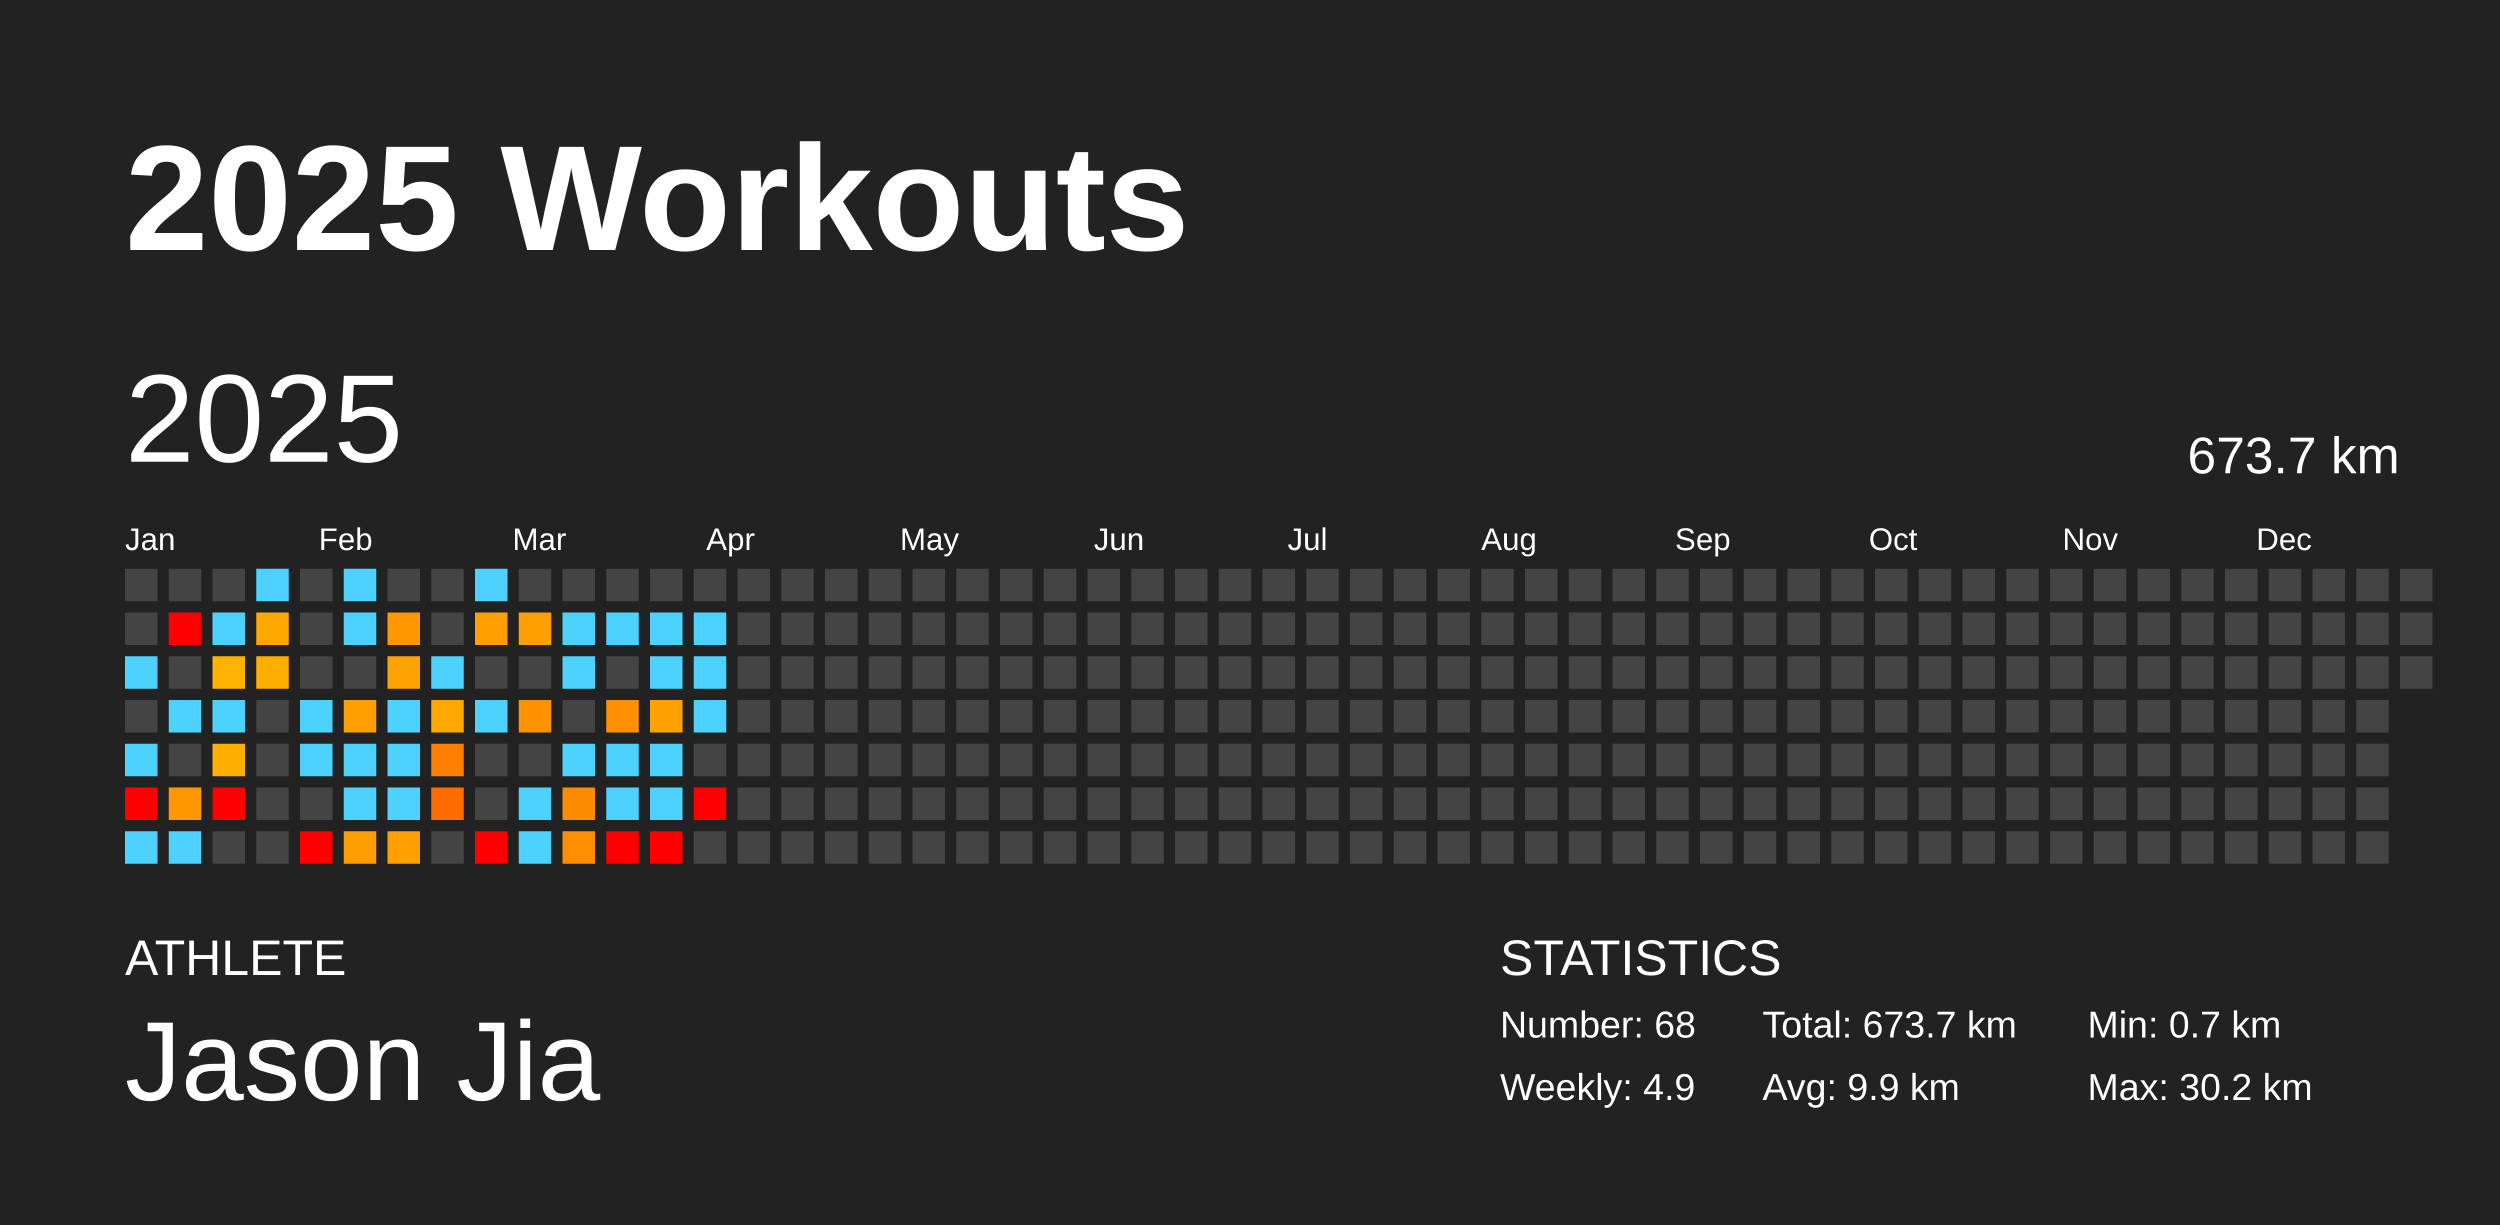
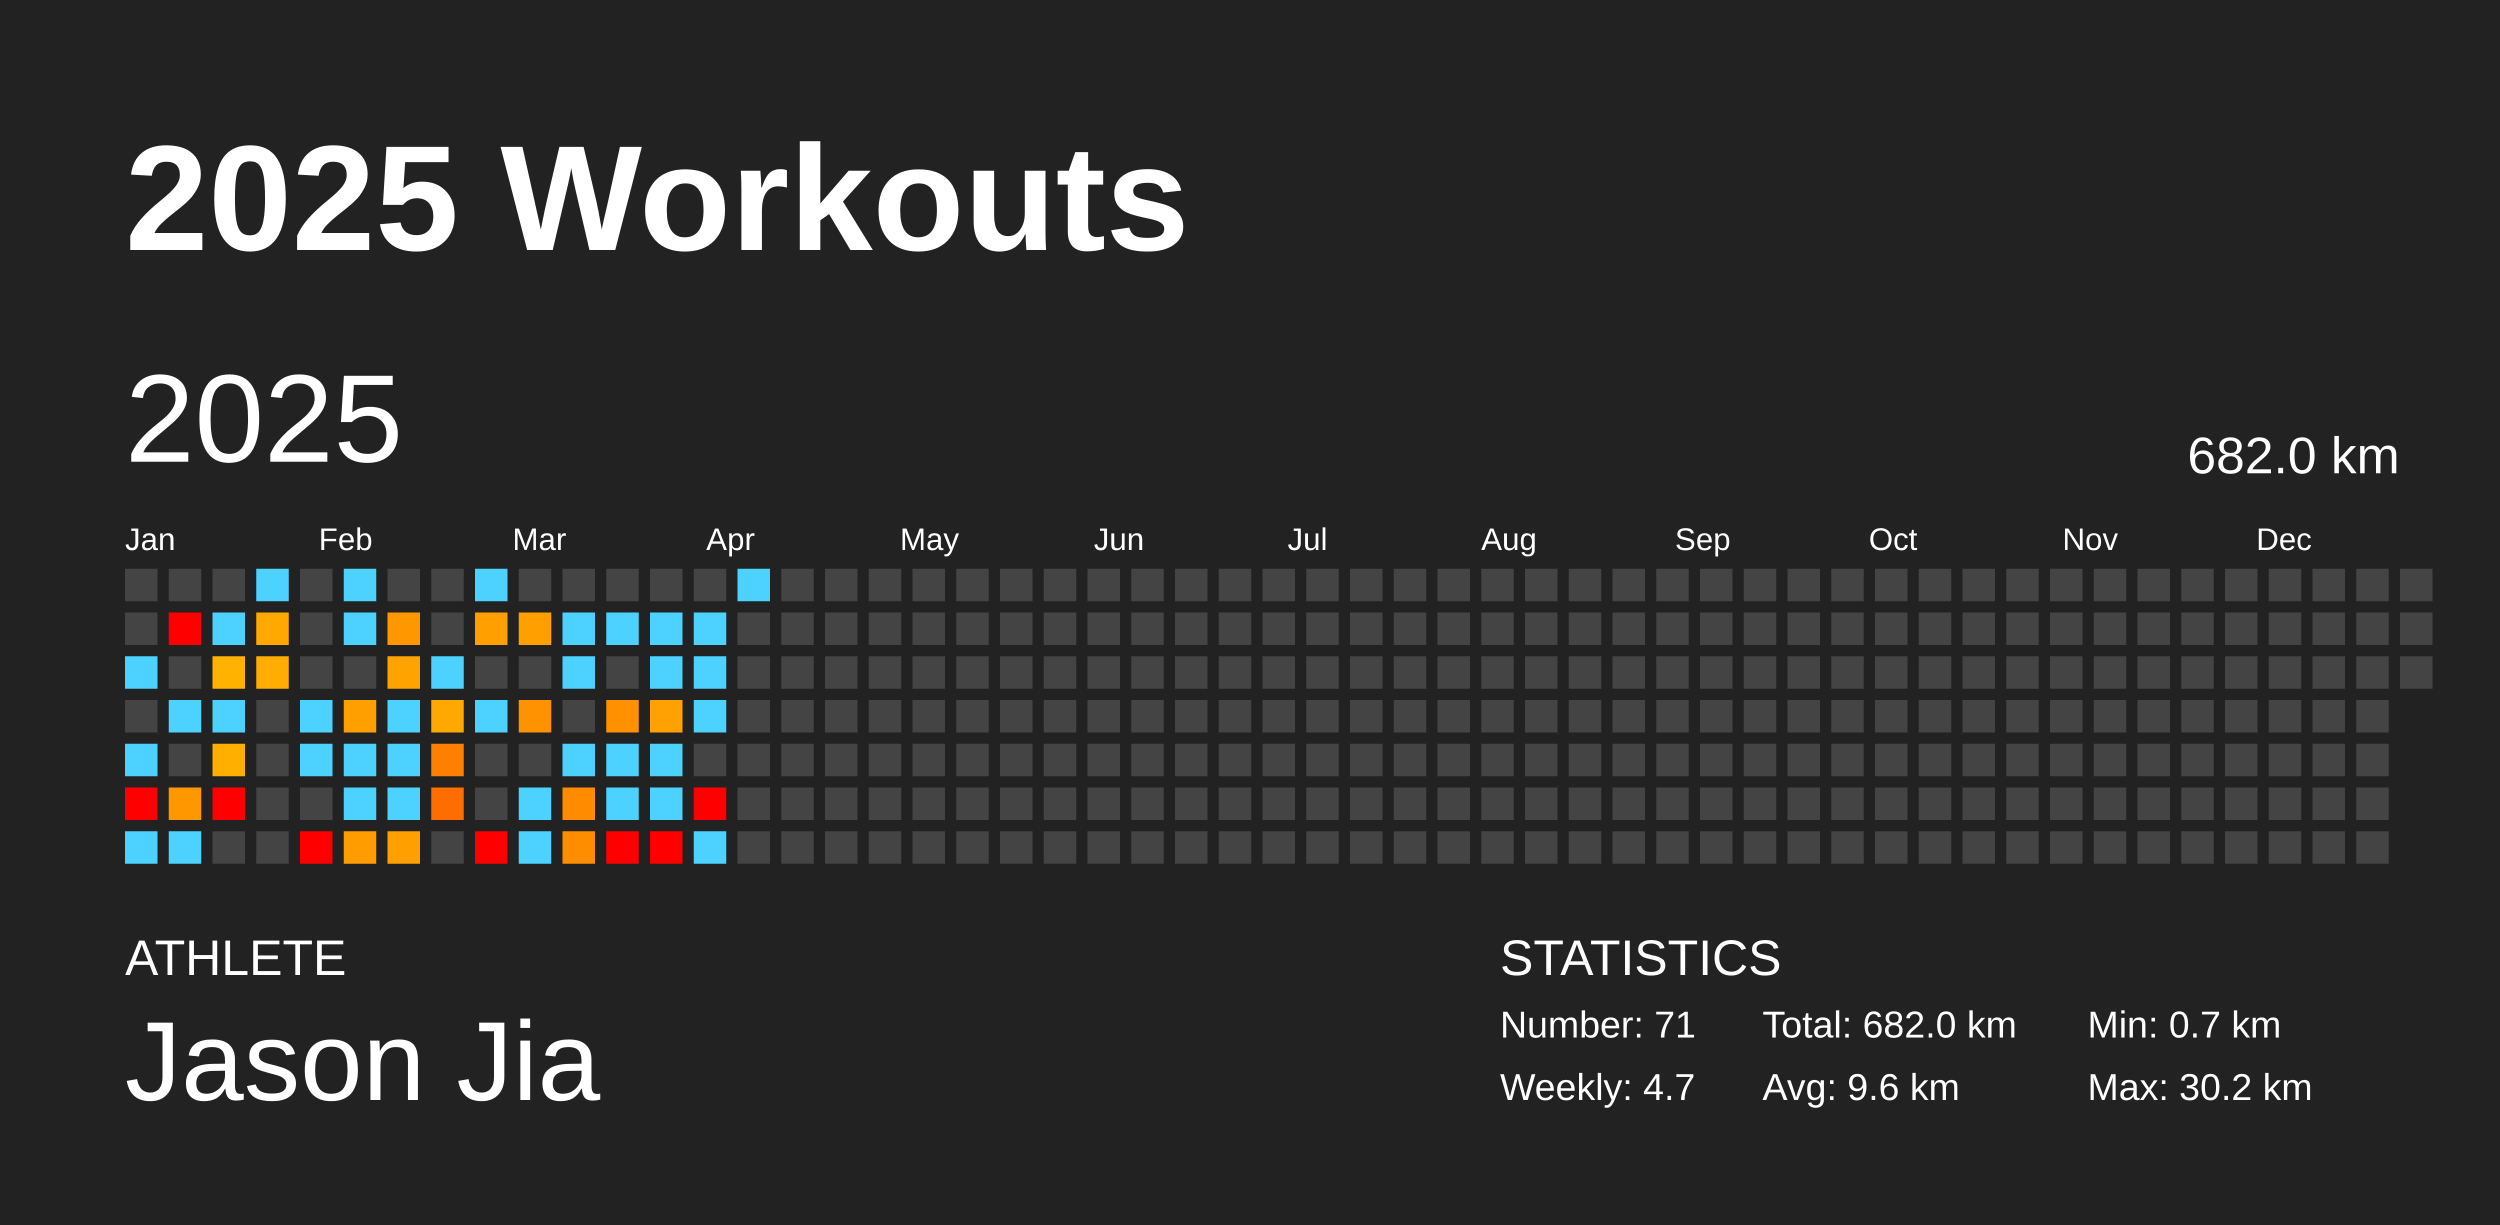
<svg xmlns="http://www.w3.org/2000/svg" baseProfile="full" height="98mm" version="1.1" viewBox="0,0,200,98" width="200mm">
  <defs />
  <rect fill="#222222" height="98" width="200" x="0" y="0" />
  <text fill="#FFFFFF" style="font-size:12px; font-family:Arial; font-weight:bold;" x="10" y="20">2025 Workouts</text>
  <text fill="#FFFFFF" style="font-size:4px; font-family:Arial" x="10" y="78">ATHLETE</text>
  <text fill="#FFFFFF" style="font-size:9px; font-family:Arial" x="10" y="88">Jason Jia</text>
  <text fill="#FFFFFF" style="font-size:4px; font-family:Arial" x="120" y="78">STATISTICS</text>
-   <text fill="#FFFFFF" style="font-size:3px; font-family:Arial" x="120" y="83">Number: 68</text>
-   <text fill="#FFFFFF" style="font-size:3px; font-family:Arial" x="120" y="88">Weekly: 4.9</text>
-   <text fill="#FFFFFF" style="font-size:3px; font-family:Arial" x="141" y="83">Total: 673.7 km</text>
-   <text fill="#FFFFFF" style="font-size:3px; font-family:Arial" x="141" y="88">Avg: 9.9 km</text>
+   <text fill="#FFFFFF" style="font-size:3px; font-family:Arial" x="120" y="83">Number: 71</text>
+   <text fill="#FFFFFF" style="font-size:3px; font-family:Arial" x="120" y="88">Weekly: 4.7</text>
+   <text fill="#FFFFFF" style="font-size:3px; font-family:Arial" x="141" y="83">Total: 682.0 km</text>
+   <text fill="#FFFFFF" style="font-size:3px; font-family:Arial" x="141" y="88">Avg: 9.6 km</text>
  <text fill="#FFFFFF" style="font-size:3px; font-family:Arial" x="167" y="83">Min: 0.7 km</text>
  <text fill="#FFFFFF" style="font-size:3px; font-family:Arial" x="167" y="88">Max: 30.2 km</text>
  <text dominant-baseline="hanging" fill="#FFFFFF" style="font-size:10.0px; font-family:Arial;" x="10" y="30">2025</text>
-   <text dominant-baseline="hanging" fill="#FFFFFF" style="font-size:4.125px; font-family:Arial;" x="175" y="35">673.7 km</text>
+   <text dominant-baseline="hanging" fill="#FFFFFF" style="font-size:4.125px; font-family:Arial;" x="175" y="35">682.0 km</text>
  <text fill="#FFFFFF" style="font-size:2.5px; font-family:Arial" x="10.0" y="44">Jan</text>
  <text fill="#FFFFFF" style="font-size:2.5px; font-family:Arial" x="25.5" y="44">Feb</text>
  <text fill="#FFFFFF" style="font-size:2.5px; font-family:Arial" x="41.0" y="44">Mar</text>
  <text fill="#FFFFFF" style="font-size:2.5px; font-family:Arial" x="56.5" y="44">Apr</text>
  <text fill="#FFFFFF" style="font-size:2.5px; font-family:Arial" x="72.0" y="44">May</text>
  <text fill="#FFFFFF" style="font-size:2.5px; font-family:Arial" x="87.5" y="44">Jun</text>
  <text fill="#FFFFFF" style="font-size:2.5px; font-family:Arial" x="103.0" y="44">Jul</text>
  <text fill="#FFFFFF" style="font-size:2.5px; font-family:Arial" x="118.5" y="44">Aug</text>
  <text fill="#FFFFFF" style="font-size:2.5px; font-family:Arial" x="134.0" y="44">Sep</text>
  <text fill="#FFFFFF" style="font-size:2.5px; font-family:Arial" x="149.5" y="44">Oct</text>
  <text fill="#FFFFFF" style="font-size:2.5px; font-family:Arial" x="165.0" y="44">Nov</text>
  <text fill="#FFFFFF" style="font-size:2.5px; font-family:Arial" x="180.5" y="44">Dec</text>
  <rect fill="#444444" height="2.6" width="2.6" x="10.0" y="45.5" />
  <rect fill="#444444" height="2.6" width="2.6" x="10.0" y="49.0" />
  <rect fill="#4dd2ff" height="2.6" width="2.6" x="10.0" y="52.5" />
  <rect fill="#444444" height="2.6" width="2.6" x="10.0" y="56.0" />
  <rect fill="#4dd2ff" height="2.6" width="2.6" x="10.0" y="59.5" />
  <rect fill="red" height="2.6" width="2.6" x="10.0" y="63.0" />
  <rect fill="#4dd2ff" height="2.6" width="2.6" x="10.0" y="66.5" />
  <rect fill="#444444" height="2.6" width="2.6" x="13.5" y="45.5" />
  <rect fill="red" height="2.6" width="2.6" x="13.5" y="49.0" />
  <rect fill="#444444" height="2.6" width="2.6" x="13.5" y="52.5" />
  <rect fill="#4dd2ff" height="2.6" width="2.6" x="13.5" y="56.0" />
  <rect fill="#444444" height="2.6" width="2.6" x="13.5" y="59.5" />
  <rect fill="#ff9800" height="2.6" width="2.6" x="13.5" y="63.0" />
  <rect fill="#4dd2ff" height="2.6" width="2.6" x="13.5" y="66.5" />
  <rect fill="#444444" height="2.6" width="2.6" x="17.0" y="45.5" />
  <rect fill="#4dd2ff" height="2.6" width="2.6" x="17.0" y="49.0" />
  <rect fill="#ffb200" height="2.6" width="2.6" x="17.0" y="52.5" />
  <rect fill="#4dd2ff" height="2.6" width="2.6" x="17.0" y="56.0" />
  <rect fill="#ffaf00" height="2.6" width="2.6" x="17.0" y="59.5" />
  <rect fill="red" height="2.6" width="2.6" x="17.0" y="63.0" />
  <rect fill="#444444" height="2.6" width="2.6" x="17.0" y="66.5" />
  <rect fill="#4dd2ff" height="2.6" width="2.6" x="20.5" y="45.5" />
  <rect fill="#ffa900" height="2.6" width="2.6" x="20.5" y="49.0" />
  <rect fill="#ffad00" height="2.6" width="2.6" x="20.5" y="52.5" />
  <rect fill="#444444" height="2.6" width="2.6" x="20.5" y="56.0" />
  <rect fill="#444444" height="2.6" width="2.6" x="20.5" y="59.5" />
  <rect fill="#444444" height="2.6" width="2.6" x="20.5" y="63.0" />
  <rect fill="#444444" height="2.6" width="2.6" x="20.5" y="66.5" />
  <rect fill="#444444" height="2.6" width="2.6" x="24.0" y="45.5" />
  <rect fill="#444444" height="2.6" width="2.6" x="24.0" y="49.0" />
  <rect fill="#444444" height="2.6" width="2.6" x="24.0" y="52.5" />
  <rect fill="#4dd2ff" height="2.6" width="2.6" x="24.0" y="56.0" />
  <rect fill="#4dd2ff" height="2.6" width="2.6" x="24.0" y="59.5" />
  <rect fill="#444444" height="2.6" width="2.6" x="24.0" y="63.0" />
  <rect fill="red" height="2.6" width="2.6" x="24.0" y="66.5" />
  <rect fill="#4dd2ff" height="2.6" width="2.6" x="27.5" y="45.5" />
  <rect fill="#4dd2ff" height="2.6" width="2.6" x="27.5" y="49.0" />
  <rect fill="#444444" height="2.6" width="2.6" x="27.5" y="52.5" />
  <rect fill="#ffa000" height="2.6" width="2.6" x="27.5" y="56.0" />
  <rect fill="#4dd2ff" height="2.6" width="2.6" x="27.5" y="59.5" />
  <rect fill="#4dd2ff" height="2.6" width="2.6" x="27.5" y="63.0" />
  <rect fill="#ff9d00" height="2.6" width="2.6" x="27.5" y="66.5" />
  <rect fill="#444444" height="2.6" width="2.6" x="31.0" y="45.5" />
  <rect fill="#ff9700" height="2.6" width="2.6" x="31.0" y="49.0" />
  <rect fill="#ffa300" height="2.6" width="2.6" x="31.0" y="52.5" />
  <rect fill="#4dd2ff" height="2.6" width="2.6" x="31.0" y="56.0" />
  <rect fill="#4dd2ff" height="2.6" width="2.6" x="31.0" y="59.5" />
  <rect fill="#4dd2ff" height="2.6" width="2.6" x="31.0" y="63.0" />
  <rect fill="#ffa000" height="2.6" width="2.6" x="31.0" y="66.5" />
  <rect fill="#444444" height="2.6" width="2.6" x="34.5" y="45.5" />
  <rect fill="#444444" height="2.6" width="2.6" x="34.5" y="49.0" />
  <rect fill="#4dd2ff" height="2.6" width="2.6" x="34.5" y="52.5" />
  <rect fill="#ffa800" height="2.6" width="2.6" x="34.5" y="56.0" />
  <rect fill="#ff8000" height="2.6" width="2.6" x="34.5" y="59.5" />
  <rect fill="#ff6c00" height="2.6" width="2.6" x="34.5" y="63.0" />
  <rect fill="#444444" height="2.6" width="2.6" x="34.5" y="66.5" />
  <rect fill="#4dd2ff" height="2.6" width="2.6" x="38.0" y="45.5" />
  <rect fill="#ff9f00" height="2.6" width="2.6" x="38.0" y="49.0" />
  <rect fill="#444444" height="2.6" width="2.6" x="38.0" y="52.5" />
  <rect fill="#4dd2ff" height="2.6" width="2.6" x="38.0" y="56.0" />
  <rect fill="#444444" height="2.6" width="2.6" x="38.0" y="59.5" />
  <rect fill="#444444" height="2.6" width="2.6" x="38.0" y="63.0" />
  <rect fill="red" height="2.6" width="2.6" x="38.0" y="66.5" />
  <rect fill="#444444" height="2.6" width="2.6" x="41.5" y="45.5" />
  <rect fill="#ffa000" height="2.6" width="2.6" x="41.5" y="49.0" />
  <rect fill="#444444" height="2.6" width="2.6" x="41.5" y="52.5" />
  <rect fill="#ff9200" height="2.6" width="2.6" x="41.5" y="56.0" />
  <rect fill="#444444" height="2.6" width="2.6" x="41.5" y="59.5" />
  <rect fill="#4dd2ff" height="2.6" width="2.6" x="41.5" y="63.0" />
  <rect fill="#4dd2ff" height="2.6" width="2.6" x="41.5" y="66.5" />
  <rect fill="#444444" height="2.6" width="2.6" x="45.0" y="45.5" />
  <rect fill="#4dd2ff" height="2.6" width="2.6" x="45.0" y="49.0" />
  <rect fill="#4dd2ff" height="2.6" width="2.6" x="45.0" y="52.5" />
  <rect fill="#444444" height="2.6" width="2.6" x="45.0" y="56.0" />
  <rect fill="#4dd2ff" height="2.6" width="2.6" x="45.0" y="59.5" />
  <rect fill="#ff8c00" height="2.6" width="2.6" x="45.0" y="63.0" />
  <rect fill="#ff8d00" height="2.6" width="2.6" x="45.0" y="66.5" />
  <rect fill="#444444" height="2.6" width="2.6" x="48.5" y="45.5" />
  <rect fill="#4dd2ff" height="2.6" width="2.6" x="48.5" y="49.0" />
  <rect fill="#444444" height="2.6" width="2.6" x="48.5" y="52.5" />
  <rect fill="#ff9100" height="2.6" width="2.6" x="48.5" y="56.0" />
  <rect fill="#4dd2ff" height="2.6" width="2.6" x="48.5" y="59.5" />
  <rect fill="#4dd2ff" height="2.6" width="2.6" x="48.5" y="63.0" />
  <rect fill="red" height="2.6" width="2.6" x="48.5" y="66.5" />
  <rect fill="#444444" height="2.6" width="2.6" x="52.0" y="45.5" />
  <rect fill="#4dd2ff" height="2.6" width="2.6" x="52.0" y="49.0" />
  <rect fill="#4dd2ff" height="2.6" width="2.6" x="52.0" y="52.5" />
  <rect fill="#ffa100" height="2.6" width="2.6" x="52.0" y="56.0" />
  <rect fill="#4dd2ff" height="2.6" width="2.6" x="52.0" y="59.5" />
  <rect fill="#4dd2ff" height="2.6" width="2.6" x="52.0" y="63.0" />
  <rect fill="red" height="2.6" width="2.6" x="52.0" y="66.5" />
  <rect fill="#444444" height="2.6" width="2.6" x="55.5" y="45.5" />
  <rect fill="#4dd2ff" height="2.6" width="2.6" x="55.5" y="49.0" />
  <rect fill="#4dd2ff" height="2.6" width="2.6" x="55.5" y="52.5" />
  <rect fill="#4dd2ff" height="2.6" width="2.6" x="55.5" y="56.0" />
  <rect fill="#444444" height="2.6" width="2.6" x="55.5" y="59.5" />
  <rect fill="red" height="2.6" width="2.6" x="55.5" y="63.0" />
-   <rect fill="#444444" height="2.6" width="2.6" x="55.5" y="66.5" />
-   <rect fill="#444444" height="2.6" width="2.6" x="59.0" y="45.5" />
+   <rect fill="#4dd2ff" height="2.6" width="2.6" x="55.5" y="66.5" />
+   <rect fill="#4dd2ff" height="2.6" width="2.6" x="59.0" y="45.5" />
  <rect fill="#444444" height="2.6" width="2.6" x="59.0" y="49.0" />
  <rect fill="#444444" height="2.6" width="2.6" x="59.0" y="52.5" />
  <rect fill="#444444" height="2.6" width="2.6" x="59.0" y="56.0" />
  <rect fill="#444444" height="2.6" width="2.6" x="59.0" y="59.5" />
  <rect fill="#444444" height="2.6" width="2.6" x="59.0" y="63.0" />
  <rect fill="#444444" height="2.6" width="2.6" x="59.0" y="66.5" />
  <rect fill="#444444" height="2.6" width="2.6" x="62.5" y="45.5" />
  <rect fill="#444444" height="2.6" width="2.6" x="62.5" y="49.0" />
  <rect fill="#444444" height="2.6" width="2.6" x="62.5" y="52.5" />
  <rect fill="#444444" height="2.6" width="2.6" x="62.5" y="56.0" />
  <rect fill="#444444" height="2.6" width="2.6" x="62.5" y="59.5" />
  <rect fill="#444444" height="2.6" width="2.6" x="62.5" y="63.0" />
  <rect fill="#444444" height="2.6" width="2.6" x="62.5" y="66.5" />
  <rect fill="#444444" height="2.6" width="2.6" x="66.0" y="45.5" />
  <rect fill="#444444" height="2.6" width="2.6" x="66.0" y="49.0" />
  <rect fill="#444444" height="2.6" width="2.6" x="66.0" y="52.5" />
  <rect fill="#444444" height="2.6" width="2.6" x="66.0" y="56.0" />
  <rect fill="#444444" height="2.6" width="2.6" x="66.0" y="59.5" />
  <rect fill="#444444" height="2.6" width="2.6" x="66.0" y="63.0" />
  <rect fill="#444444" height="2.6" width="2.6" x="66.0" y="66.5" />
  <rect fill="#444444" height="2.6" width="2.6" x="69.5" y="45.5" />
  <rect fill="#444444" height="2.6" width="2.6" x="69.5" y="49.0" />
  <rect fill="#444444" height="2.6" width="2.6" x="69.5" y="52.5" />
  <rect fill="#444444" height="2.6" width="2.6" x="69.5" y="56.0" />
  <rect fill="#444444" height="2.6" width="2.6" x="69.5" y="59.5" />
  <rect fill="#444444" height="2.6" width="2.6" x="69.5" y="63.0" />
  <rect fill="#444444" height="2.6" width="2.6" x="69.5" y="66.5" />
  <rect fill="#444444" height="2.6" width="2.6" x="73.0" y="45.5" />
  <rect fill="#444444" height="2.6" width="2.6" x="73.0" y="49.0" />
  <rect fill="#444444" height="2.6" width="2.6" x="73.0" y="52.5" />
  <rect fill="#444444" height="2.6" width="2.6" x="73.0" y="56.0" />
  <rect fill="#444444" height="2.6" width="2.6" x="73.0" y="59.5" />
  <rect fill="#444444" height="2.6" width="2.6" x="73.0" y="63.0" />
  <rect fill="#444444" height="2.6" width="2.6" x="73.0" y="66.5" />
  <rect fill="#444444" height="2.6" width="2.6" x="76.5" y="45.5" />
  <rect fill="#444444" height="2.6" width="2.6" x="76.5" y="49.0" />
  <rect fill="#444444" height="2.6" width="2.6" x="76.5" y="52.5" />
  <rect fill="#444444" height="2.6" width="2.6" x="76.5" y="56.0" />
  <rect fill="#444444" height="2.6" width="2.6" x="76.5" y="59.5" />
  <rect fill="#444444" height="2.6" width="2.6" x="76.5" y="63.0" />
  <rect fill="#444444" height="2.6" width="2.6" x="76.5" y="66.5" />
  <rect fill="#444444" height="2.6" width="2.6" x="80.0" y="45.5" />
  <rect fill="#444444" height="2.6" width="2.6" x="80.0" y="49.0" />
  <rect fill="#444444" height="2.6" width="2.6" x="80.0" y="52.5" />
  <rect fill="#444444" height="2.6" width="2.6" x="80.0" y="56.0" />
  <rect fill="#444444" height="2.6" width="2.6" x="80.0" y="59.5" />
  <rect fill="#444444" height="2.6" width="2.6" x="80.0" y="63.0" />
  <rect fill="#444444" height="2.6" width="2.6" x="80.0" y="66.5" />
  <rect fill="#444444" height="2.6" width="2.6" x="83.5" y="45.5" />
  <rect fill="#444444" height="2.6" width="2.6" x="83.5" y="49.0" />
  <rect fill="#444444" height="2.6" width="2.6" x="83.5" y="52.5" />
  <rect fill="#444444" height="2.6" width="2.6" x="83.5" y="56.0" />
  <rect fill="#444444" height="2.6" width="2.6" x="83.5" y="59.5" />
  <rect fill="#444444" height="2.6" width="2.6" x="83.5" y="63.0" />
  <rect fill="#444444" height="2.6" width="2.6" x="83.5" y="66.5" />
  <rect fill="#444444" height="2.6" width="2.6" x="87.0" y="45.5" />
  <rect fill="#444444" height="2.6" width="2.6" x="87.0" y="49.0" />
  <rect fill="#444444" height="2.6" width="2.6" x="87.0" y="52.5" />
  <rect fill="#444444" height="2.6" width="2.6" x="87.0" y="56.0" />
  <rect fill="#444444" height="2.6" width="2.6" x="87.0" y="59.5" />
  <rect fill="#444444" height="2.6" width="2.6" x="87.0" y="63.0" />
  <rect fill="#444444" height="2.6" width="2.6" x="87.0" y="66.5" />
  <rect fill="#444444" height="2.6" width="2.6" x="90.5" y="45.5" />
  <rect fill="#444444" height="2.6" width="2.6" x="90.5" y="49.0" />
  <rect fill="#444444" height="2.6" width="2.6" x="90.5" y="52.5" />
  <rect fill="#444444" height="2.6" width="2.6" x="90.5" y="56.0" />
  <rect fill="#444444" height="2.6" width="2.6" x="90.5" y="59.5" />
  <rect fill="#444444" height="2.6" width="2.6" x="90.5" y="63.0" />
  <rect fill="#444444" height="2.6" width="2.6" x="90.5" y="66.5" />
  <rect fill="#444444" height="2.6" width="2.6" x="94.0" y="45.5" />
  <rect fill="#444444" height="2.6" width="2.6" x="94.0" y="49.0" />
  <rect fill="#444444" height="2.6" width="2.6" x="94.0" y="52.5" />
  <rect fill="#444444" height="2.6" width="2.6" x="94.0" y="56.0" />
  <rect fill="#444444" height="2.6" width="2.6" x="94.0" y="59.5" />
  <rect fill="#444444" height="2.6" width="2.6" x="94.0" y="63.0" />
  <rect fill="#444444" height="2.6" width="2.6" x="94.0" y="66.5" />
  <rect fill="#444444" height="2.6" width="2.6" x="97.5" y="45.5" />
  <rect fill="#444444" height="2.6" width="2.6" x="97.5" y="49.0" />
  <rect fill="#444444" height="2.6" width="2.6" x="97.5" y="52.5" />
  <rect fill="#444444" height="2.6" width="2.6" x="97.5" y="56.0" />
  <rect fill="#444444" height="2.6" width="2.6" x="97.5" y="59.5" />
  <rect fill="#444444" height="2.6" width="2.6" x="97.5" y="63.0" />
  <rect fill="#444444" height="2.6" width="2.6" x="97.5" y="66.5" />
  <rect fill="#444444" height="2.6" width="2.6" x="101.0" y="45.5" />
  <rect fill="#444444" height="2.6" width="2.6" x="101.0" y="49.0" />
  <rect fill="#444444" height="2.6" width="2.6" x="101.0" y="52.5" />
  <rect fill="#444444" height="2.6" width="2.6" x="101.0" y="56.0" />
  <rect fill="#444444" height="2.6" width="2.6" x="101.0" y="59.5" />
  <rect fill="#444444" height="2.6" width="2.6" x="101.0" y="63.0" />
  <rect fill="#444444" height="2.6" width="2.6" x="101.0" y="66.5" />
  <rect fill="#444444" height="2.6" width="2.6" x="104.5" y="45.5" />
  <rect fill="#444444" height="2.6" width="2.6" x="104.5" y="49.0" />
  <rect fill="#444444" height="2.6" width="2.6" x="104.5" y="52.5" />
  <rect fill="#444444" height="2.6" width="2.6" x="104.5" y="56.0" />
  <rect fill="#444444" height="2.6" width="2.6" x="104.5" y="59.5" />
  <rect fill="#444444" height="2.6" width="2.6" x="104.5" y="63.0" />
  <rect fill="#444444" height="2.6" width="2.6" x="104.5" y="66.5" />
  <rect fill="#444444" height="2.6" width="2.6" x="108.0" y="45.5" />
  <rect fill="#444444" height="2.6" width="2.6" x="108.0" y="49.0" />
  <rect fill="#444444" height="2.6" width="2.6" x="108.0" y="52.5" />
  <rect fill="#444444" height="2.6" width="2.6" x="108.0" y="56.0" />
  <rect fill="#444444" height="2.6" width="2.6" x="108.0" y="59.5" />
  <rect fill="#444444" height="2.6" width="2.6" x="108.0" y="63.0" />
  <rect fill="#444444" height="2.6" width="2.6" x="108.0" y="66.5" />
  <rect fill="#444444" height="2.6" width="2.6" x="111.5" y="45.5" />
  <rect fill="#444444" height="2.6" width="2.6" x="111.5" y="49.0" />
  <rect fill="#444444" height="2.6" width="2.6" x="111.5" y="52.5" />
  <rect fill="#444444" height="2.6" width="2.6" x="111.5" y="56.0" />
  <rect fill="#444444" height="2.6" width="2.6" x="111.5" y="59.5" />
  <rect fill="#444444" height="2.6" width="2.6" x="111.5" y="63.0" />
  <rect fill="#444444" height="2.6" width="2.6" x="111.5" y="66.5" />
  <rect fill="#444444" height="2.6" width="2.6" x="115.0" y="45.5" />
  <rect fill="#444444" height="2.6" width="2.6" x="115.0" y="49.0" />
  <rect fill="#444444" height="2.6" width="2.6" x="115.0" y="52.5" />
  <rect fill="#444444" height="2.6" width="2.6" x="115.0" y="56.0" />
  <rect fill="#444444" height="2.6" width="2.6" x="115.0" y="59.5" />
  <rect fill="#444444" height="2.6" width="2.6" x="115.0" y="63.0" />
  <rect fill="#444444" height="2.6" width="2.6" x="115.0" y="66.5" />
  <rect fill="#444444" height="2.6" width="2.6" x="118.5" y="45.5" />
  <rect fill="#444444" height="2.6" width="2.6" x="118.5" y="49.0" />
  <rect fill="#444444" height="2.6" width="2.6" x="118.5" y="52.5" />
  <rect fill="#444444" height="2.6" width="2.6" x="118.5" y="56.0" />
  <rect fill="#444444" height="2.6" width="2.6" x="118.5" y="59.5" />
  <rect fill="#444444" height="2.6" width="2.6" x="118.5" y="63.0" />
  <rect fill="#444444" height="2.6" width="2.6" x="118.5" y="66.5" />
  <rect fill="#444444" height="2.6" width="2.6" x="122.0" y="45.5" />
  <rect fill="#444444" height="2.6" width="2.6" x="122.0" y="49.0" />
  <rect fill="#444444" height="2.6" width="2.6" x="122.0" y="52.5" />
  <rect fill="#444444" height="2.6" width="2.6" x="122.0" y="56.0" />
  <rect fill="#444444" height="2.6" width="2.6" x="122.0" y="59.5" />
  <rect fill="#444444" height="2.6" width="2.6" x="122.0" y="63.0" />
  <rect fill="#444444" height="2.6" width="2.6" x="122.0" y="66.5" />
  <rect fill="#444444" height="2.6" width="2.6" x="125.5" y="45.5" />
  <rect fill="#444444" height="2.6" width="2.6" x="125.5" y="49.0" />
  <rect fill="#444444" height="2.6" width="2.6" x="125.5" y="52.5" />
  <rect fill="#444444" height="2.6" width="2.6" x="125.5" y="56.0" />
  <rect fill="#444444" height="2.6" width="2.6" x="125.5" y="59.5" />
  <rect fill="#444444" height="2.6" width="2.6" x="125.5" y="63.0" />
  <rect fill="#444444" height="2.6" width="2.6" x="125.5" y="66.5" />
  <rect fill="#444444" height="2.6" width="2.6" x="129.0" y="45.5" />
  <rect fill="#444444" height="2.6" width="2.6" x="129.0" y="49.0" />
  <rect fill="#444444" height="2.6" width="2.6" x="129.0" y="52.5" />
  <rect fill="#444444" height="2.6" width="2.6" x="129.0" y="56.0" />
  <rect fill="#444444" height="2.6" width="2.6" x="129.0" y="59.5" />
  <rect fill="#444444" height="2.6" width="2.6" x="129.0" y="63.0" />
  <rect fill="#444444" height="2.6" width="2.6" x="129.0" y="66.5" />
  <rect fill="#444444" height="2.6" width="2.6" x="132.5" y="45.5" />
  <rect fill="#444444" height="2.6" width="2.6" x="132.5" y="49.0" />
  <rect fill="#444444" height="2.6" width="2.6" x="132.5" y="52.5" />
  <rect fill="#444444" height="2.6" width="2.6" x="132.5" y="56.0" />
  <rect fill="#444444" height="2.6" width="2.6" x="132.5" y="59.5" />
  <rect fill="#444444" height="2.6" width="2.6" x="132.5" y="63.0" />
  <rect fill="#444444" height="2.6" width="2.6" x="132.5" y="66.5" />
  <rect fill="#444444" height="2.6" width="2.6" x="136.0" y="45.5" />
  <rect fill="#444444" height="2.6" width="2.6" x="136.0" y="49.0" />
  <rect fill="#444444" height="2.6" width="2.6" x="136.0" y="52.5" />
  <rect fill="#444444" height="2.6" width="2.6" x="136.0" y="56.0" />
  <rect fill="#444444" height="2.6" width="2.6" x="136.0" y="59.5" />
  <rect fill="#444444" height="2.6" width="2.6" x="136.0" y="63.0" />
  <rect fill="#444444" height="2.6" width="2.6" x="136.0" y="66.5" />
  <rect fill="#444444" height="2.6" width="2.6" x="139.5" y="45.5" />
  <rect fill="#444444" height="2.6" width="2.6" x="139.5" y="49.0" />
  <rect fill="#444444" height="2.6" width="2.6" x="139.5" y="52.5" />
  <rect fill="#444444" height="2.6" width="2.6" x="139.5" y="56.0" />
  <rect fill="#444444" height="2.6" width="2.6" x="139.5" y="59.5" />
  <rect fill="#444444" height="2.6" width="2.6" x="139.5" y="63.0" />
  <rect fill="#444444" height="2.6" width="2.6" x="139.5" y="66.5" />
  <rect fill="#444444" height="2.6" width="2.6" x="143.0" y="45.5" />
  <rect fill="#444444" height="2.6" width="2.6" x="143.0" y="49.0" />
  <rect fill="#444444" height="2.6" width="2.6" x="143.0" y="52.5" />
  <rect fill="#444444" height="2.6" width="2.6" x="143.0" y="56.0" />
  <rect fill="#444444" height="2.6" width="2.6" x="143.0" y="59.5" />
  <rect fill="#444444" height="2.6" width="2.6" x="143.0" y="63.0" />
  <rect fill="#444444" height="2.6" width="2.6" x="143.0" y="66.5" />
  <rect fill="#444444" height="2.6" width="2.6" x="146.5" y="45.5" />
  <rect fill="#444444" height="2.6" width="2.6" x="146.5" y="49.0" />
  <rect fill="#444444" height="2.6" width="2.6" x="146.5" y="52.5" />
  <rect fill="#444444" height="2.6" width="2.6" x="146.5" y="56.0" />
  <rect fill="#444444" height="2.6" width="2.6" x="146.5" y="59.5" />
  <rect fill="#444444" height="2.6" width="2.6" x="146.5" y="63.0" />
  <rect fill="#444444" height="2.6" width="2.6" x="146.5" y="66.5" />
  <rect fill="#444444" height="2.6" width="2.6" x="150.0" y="45.5" />
  <rect fill="#444444" height="2.6" width="2.6" x="150.0" y="49.0" />
  <rect fill="#444444" height="2.6" width="2.6" x="150.0" y="52.5" />
  <rect fill="#444444" height="2.6" width="2.6" x="150.0" y="56.0" />
  <rect fill="#444444" height="2.6" width="2.6" x="150.0" y="59.5" />
  <rect fill="#444444" height="2.6" width="2.6" x="150.0" y="63.0" />
  <rect fill="#444444" height="2.6" width="2.6" x="150.0" y="66.5" />
  <rect fill="#444444" height="2.6" width="2.6" x="153.5" y="45.5" />
  <rect fill="#444444" height="2.6" width="2.6" x="153.5" y="49.0" />
  <rect fill="#444444" height="2.6" width="2.6" x="153.5" y="52.5" />
  <rect fill="#444444" height="2.6" width="2.6" x="153.5" y="56.0" />
  <rect fill="#444444" height="2.6" width="2.6" x="153.5" y="59.5" />
  <rect fill="#444444" height="2.6" width="2.6" x="153.5" y="63.0" />
  <rect fill="#444444" height="2.6" width="2.6" x="153.5" y="66.5" />
  <rect fill="#444444" height="2.6" width="2.6" x="157.0" y="45.5" />
  <rect fill="#444444" height="2.6" width="2.6" x="157.0" y="49.0" />
  <rect fill="#444444" height="2.6" width="2.6" x="157.0" y="52.5" />
  <rect fill="#444444" height="2.6" width="2.6" x="157.0" y="56.0" />
  <rect fill="#444444" height="2.6" width="2.6" x="157.0" y="59.5" />
  <rect fill="#444444" height="2.6" width="2.6" x="157.0" y="63.0" />
  <rect fill="#444444" height="2.6" width="2.6" x="157.0" y="66.5" />
  <rect fill="#444444" height="2.6" width="2.6" x="160.5" y="45.5" />
  <rect fill="#444444" height="2.6" width="2.6" x="160.5" y="49.0" />
  <rect fill="#444444" height="2.6" width="2.6" x="160.5" y="52.5" />
  <rect fill="#444444" height="2.6" width="2.6" x="160.5" y="56.0" />
  <rect fill="#444444" height="2.6" width="2.6" x="160.5" y="59.5" />
  <rect fill="#444444" height="2.6" width="2.6" x="160.5" y="63.0" />
  <rect fill="#444444" height="2.6" width="2.6" x="160.5" y="66.5" />
  <rect fill="#444444" height="2.6" width="2.6" x="164.0" y="45.5" />
  <rect fill="#444444" height="2.6" width="2.6" x="164.0" y="49.0" />
  <rect fill="#444444" height="2.6" width="2.6" x="164.0" y="52.5" />
  <rect fill="#444444" height="2.6" width="2.6" x="164.0" y="56.0" />
  <rect fill="#444444" height="2.6" width="2.6" x="164.0" y="59.5" />
  <rect fill="#444444" height="2.6" width="2.6" x="164.0" y="63.0" />
  <rect fill="#444444" height="2.6" width="2.6" x="164.0" y="66.5" />
  <rect fill="#444444" height="2.6" width="2.6" x="167.5" y="45.5" />
  <rect fill="#444444" height="2.6" width="2.6" x="167.5" y="49.0" />
  <rect fill="#444444" height="2.6" width="2.6" x="167.5" y="52.5" />
  <rect fill="#444444" height="2.6" width="2.6" x="167.5" y="56.0" />
  <rect fill="#444444" height="2.6" width="2.6" x="167.5" y="59.5" />
  <rect fill="#444444" height="2.6" width="2.6" x="167.5" y="63.0" />
  <rect fill="#444444" height="2.6" width="2.6" x="167.5" y="66.5" />
  <rect fill="#444444" height="2.6" width="2.6" x="171.0" y="45.5" />
  <rect fill="#444444" height="2.6" width="2.6" x="171.0" y="49.0" />
  <rect fill="#444444" height="2.6" width="2.6" x="171.0" y="52.5" />
  <rect fill="#444444" height="2.6" width="2.6" x="171.0" y="56.0" />
  <rect fill="#444444" height="2.6" width="2.6" x="171.0" y="59.5" />
  <rect fill="#444444" height="2.6" width="2.6" x="171.0" y="63.0" />
  <rect fill="#444444" height="2.6" width="2.6" x="171.0" y="66.5" />
  <rect fill="#444444" height="2.6" width="2.6" x="174.5" y="45.5" />
  <rect fill="#444444" height="2.6" width="2.6" x="174.5" y="49.0" />
  <rect fill="#444444" height="2.6" width="2.6" x="174.5" y="52.5" />
  <rect fill="#444444" height="2.6" width="2.6" x="174.5" y="56.0" />
  <rect fill="#444444" height="2.6" width="2.6" x="174.5" y="59.5" />
  <rect fill="#444444" height="2.6" width="2.6" x="174.5" y="63.0" />
  <rect fill="#444444" height="2.6" width="2.6" x="174.5" y="66.5" />
  <rect fill="#444444" height="2.6" width="2.6" x="178.0" y="45.5" />
  <rect fill="#444444" height="2.6" width="2.6" x="178.0" y="49.0" />
  <rect fill="#444444" height="2.6" width="2.6" x="178.0" y="52.5" />
  <rect fill="#444444" height="2.6" width="2.6" x="178.0" y="56.0" />
  <rect fill="#444444" height="2.6" width="2.6" x="178.0" y="59.5" />
  <rect fill="#444444" height="2.6" width="2.6" x="178.0" y="63.0" />
  <rect fill="#444444" height="2.6" width="2.6" x="178.0" y="66.5" />
  <rect fill="#444444" height="2.6" width="2.6" x="181.5" y="45.5" />
  <rect fill="#444444" height="2.6" width="2.6" x="181.5" y="49.0" />
  <rect fill="#444444" height="2.6" width="2.6" x="181.5" y="52.5" />
  <rect fill="#444444" height="2.6" width="2.6" x="181.5" y="56.0" />
  <rect fill="#444444" height="2.6" width="2.6" x="181.5" y="59.5" />
  <rect fill="#444444" height="2.6" width="2.6" x="181.5" y="63.0" />
  <rect fill="#444444" height="2.6" width="2.6" x="181.5" y="66.5" />
  <rect fill="#444444" height="2.6" width="2.6" x="185.0" y="45.5" />
  <rect fill="#444444" height="2.6" width="2.6" x="185.0" y="49.0" />
  <rect fill="#444444" height="2.6" width="2.6" x="185.0" y="52.5" />
  <rect fill="#444444" height="2.6" width="2.6" x="185.0" y="56.0" />
  <rect fill="#444444" height="2.6" width="2.6" x="185.0" y="59.5" />
  <rect fill="#444444" height="2.6" width="2.6" x="185.0" y="63.0" />
  <rect fill="#444444" height="2.6" width="2.6" x="185.0" y="66.5" />
  <rect fill="#444444" height="2.6" width="2.6" x="188.5" y="45.5" />
  <rect fill="#444444" height="2.6" width="2.6" x="188.5" y="49.0" />
  <rect fill="#444444" height="2.6" width="2.6" x="188.5" y="52.5" />
  <rect fill="#444444" height="2.6" width="2.6" x="188.5" y="56.0" />
  <rect fill="#444444" height="2.6" width="2.6" x="188.5" y="59.5" />
  <rect fill="#444444" height="2.6" width="2.6" x="188.5" y="63.0" />
  <rect fill="#444444" height="2.6" width="2.6" x="188.5" y="66.5" />
  <rect fill="#444444" height="2.6" width="2.6" x="192.0" y="45.5" />
  <rect fill="#444444" height="2.6" width="2.6" x="192.0" y="49.0" />
  <rect fill="#444444" height="2.6" width="2.6" x="192.0" y="52.5" />
</svg>
